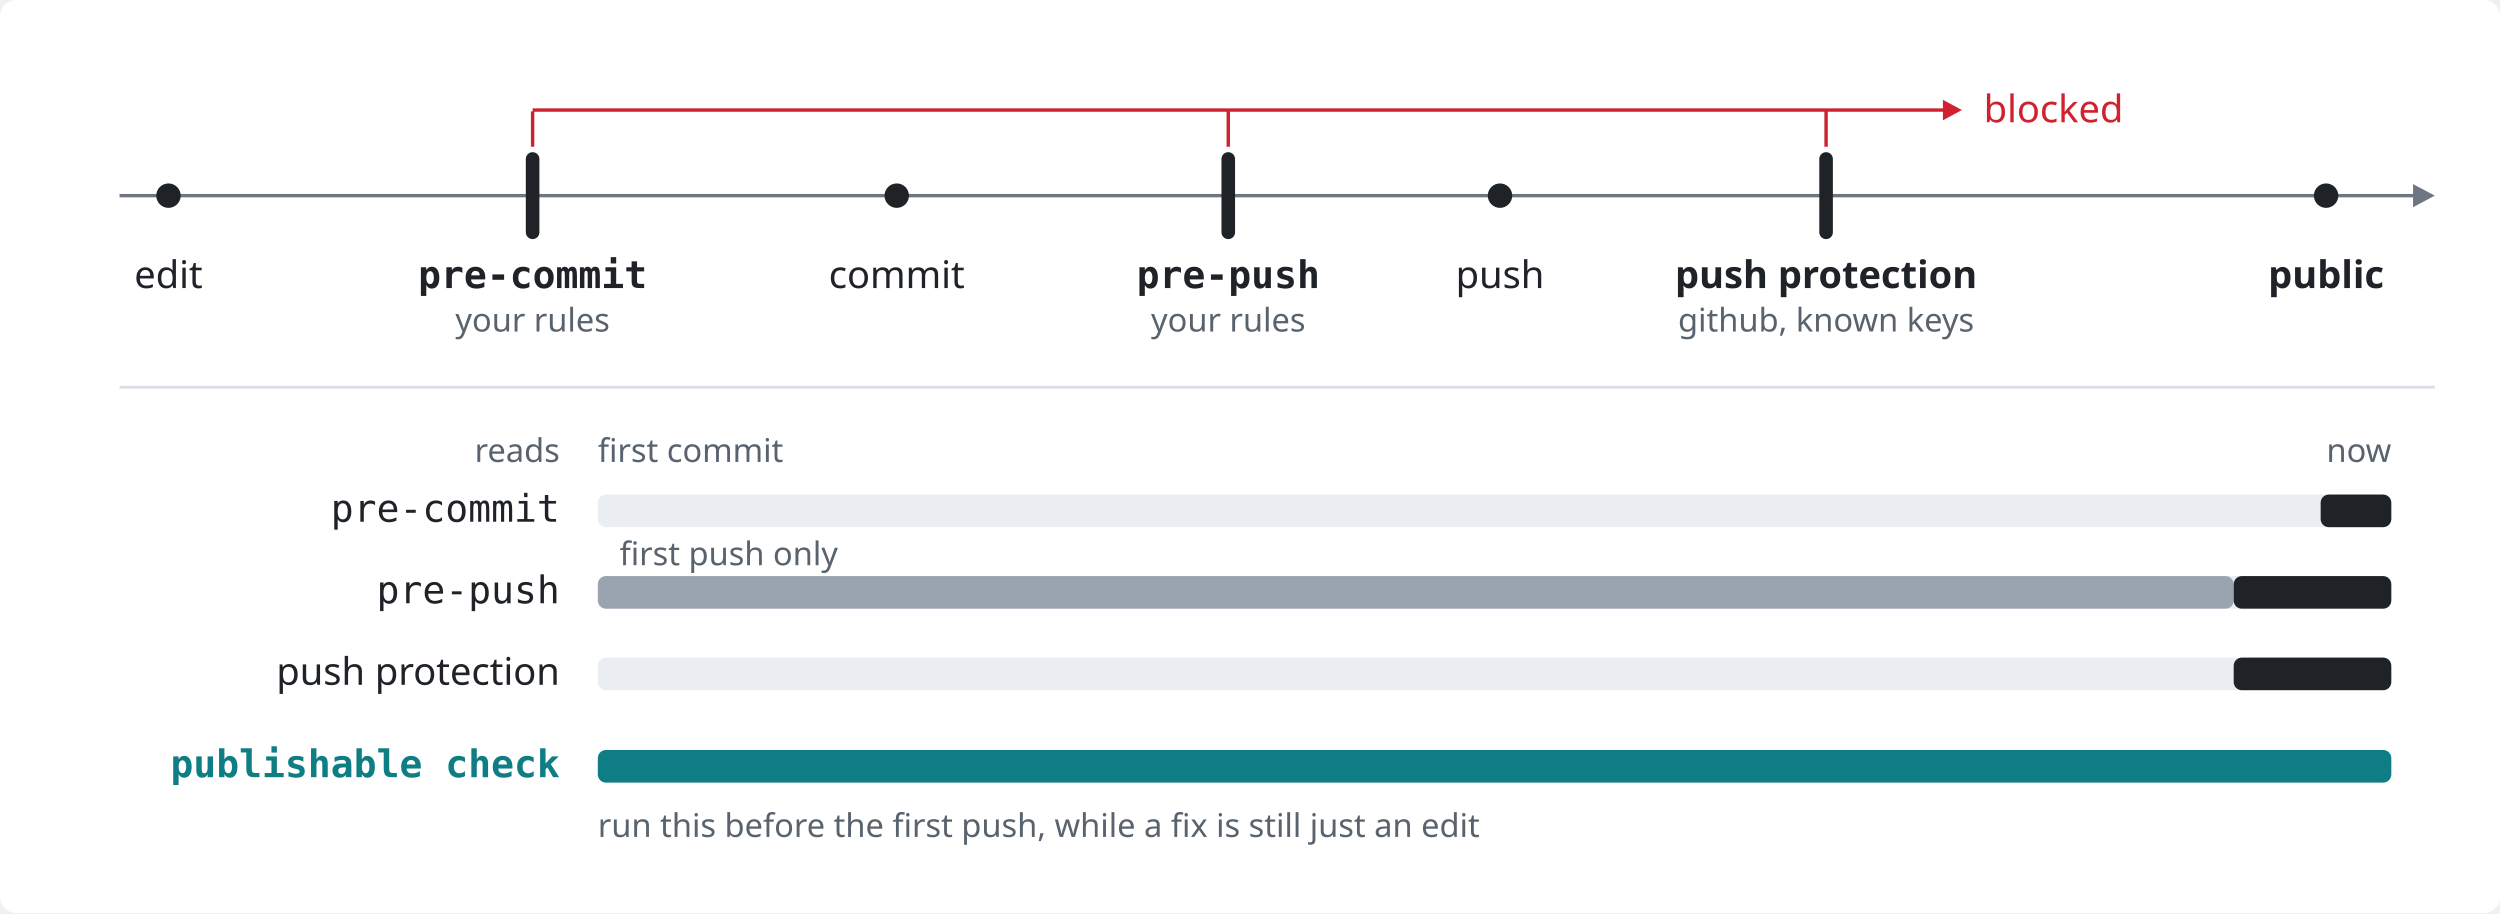
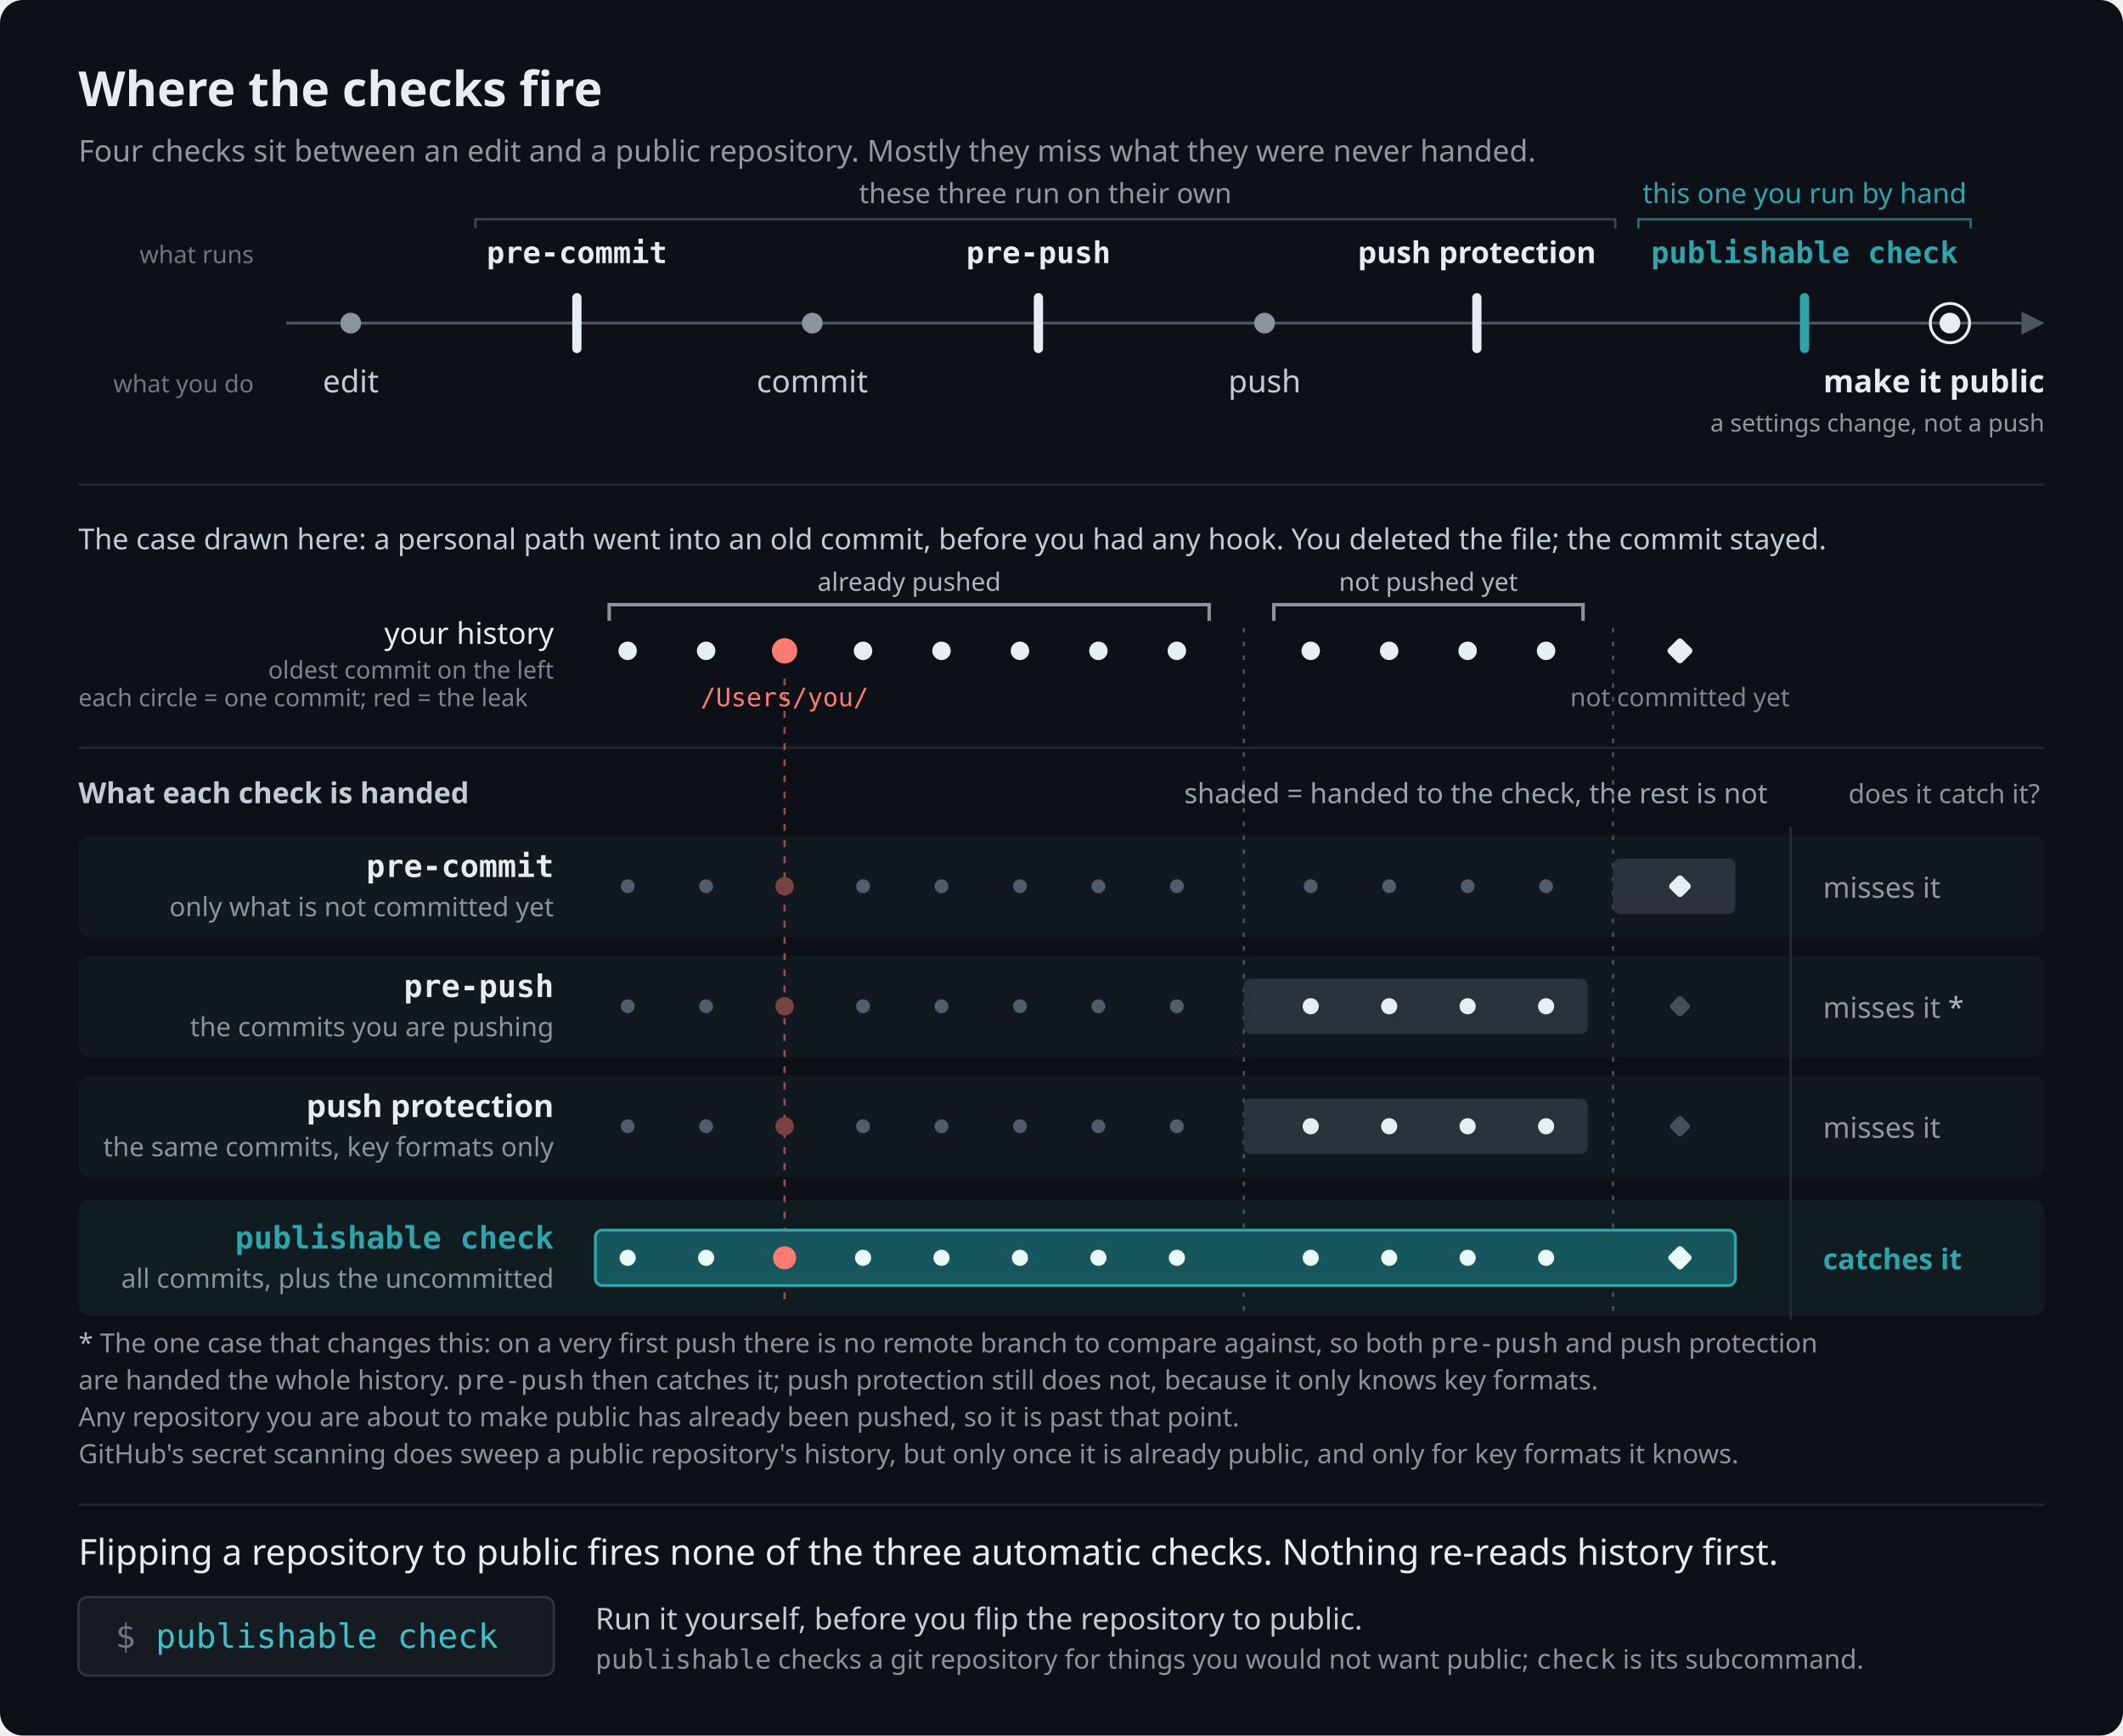
- <svg xmlns="http://www.w3.org/2000/svg" width="920" height="336" viewBox="0 0 920 336" role="img" aria-labelledby="ttl dsc" font-family="-apple-system, BlinkMacSystemFont, 'Segoe UI', 'Noto Sans', Helvetica, Arial, sans-serif">
+ <svg xmlns="http://www.w3.org/2000/svg" width="920" height="752" viewBox="0 0 920 752" role="img" aria-labelledby="ttl dsc" font-family="-apple-system, BlinkMacSystemFont, 'Segoe UI', 'Noto Sans', Helvetica, Arial, sans-serif">
  <style>
- @media (prefers-color-scheme: dark) {
-   .bg  { fill:   #0d1117 }
-   .ink { fill:   #e6edf3 }
-   .mut { fill:   #9198a1 }
-   .lin { stroke: #7d8590 }
-   .lnf { fill:   #7d8590 }
-   .dgr { fill:   #ff7b72 }
-   .dgs { stroke: #ff7b72 }
-   .acc { fill:   #2ea4ac }
-   .rul { stroke: #30363d }
-   .trf { fill:   #21262d }
-   .mid { fill:   #545c66 }
- }
+ .m{font-family:ui-monospace,SFMono-Regular,'SF Mono',Menlo,Consolas,'DejaVu Sans Mono',monospace;font-variant-ligatures:none;font-feature-settings:"liga" 0,"calt" 0}
</style>
-   <rect class="bg" x="0" y="0" width="920" height="336" rx="6" fill="#ffffff" />
-   <path class="dgs" d="M196 54V41M452 54V41M672 54V41M196 40.5H716" fill="none" stroke="#cf222e" stroke-width="1.25" />
-   <path class="dgr" d="M722 40.5l-7-3.75v7.5z" fill="#cf222e" />
-   <text class="dgr" x="730" y="45" font-size="14" fill="#cf222e">blocked</text>
-   <path class="lin" d="M44 72H889" fill="none" stroke="#6e7781" stroke-width="1.25" />
-   <path class="lnf" d="M896 72l-8-4.25v8.5z" fill="#6e7781" />
-   <g class="ink" fill="#1f2328">
-     <circle cx="62" cy="72" r="4.5" />
-     <circle cx="330" cy="72" r="4.5" />
-     <circle cx="552" cy="72" r="4.5" />
-     <circle cx="856" cy="72" r="4.5" />
-     <rect x="193.5" y="56" width="5" height="32" rx="2.5" />
-     <rect x="449.5" y="56" width="5" height="32" rx="2.5" />
-     <rect x="669.5" y="56" width="5" height="32" rx="2.5" />
+   <rect x="0" y="0" width="920" height="752" rx="10" fill="#0d1117" />
+   <text x="34" y="46" font-size="21" font-weight="600" fill="#e6edf3">Where the checks fire</text>
+   <text x="34" y="70" font-size="13" fill="#9198a1">Four checks sit between an edit and a public repository. Mostly they miss what they were never handed.</text>
+   <text x="110" y="114" text-anchor="end" font-size="10.5" fill="#6e7681">what runs</text>
+   <text x="110" y="170" text-anchor="end" font-size="10.5" fill="#6e7681">what you do</text>
+   <text x="453" y="88" text-anchor="middle" font-size="12" fill="#9198a1">these three run on their own</text>
+   <text x="782" y="88" text-anchor="middle" font-size="12" fill="#2ea4ac">this one you run by hand</text>
+   <path d="M206 99V95H700V99" fill="none" stroke="#3d444d" stroke-width="1" />
+   <path d="M710 99V95H854V99" fill="none" stroke="#2a6b70" stroke-width="1" />
+   <g text-anchor="middle" font-size="13" font-weight="600" fill="#e6edf3">
+     <text class="m" x="250" y="114">pre-commit</text>
+     <text class="m" x="450" y="114">pre-push</text>
+     <text x="640" y="114">push protection</text>
+     <text class="m" x="782" y="114" fill="#2ea4ac">publishable check</text>
  </g>
-   <g class="ink" fill="#1f2328" font-size="14" text-anchor="middle">
-     <text x="62" y="106">edit</text>
-     <text x="196" y="106" font-weight="600" font-family="ui-monospace, SFMono-Regular, 'SF Mono', Menlo, Consolas, 'DejaVu Sans Mono', monospace">pre-commit</text>
-     <text x="330" y="106">commit</text>
-     <text x="452" y="106" font-weight="600" font-family="ui-monospace, SFMono-Regular, 'SF Mono', Menlo, Consolas, 'DejaVu Sans Mono', monospace">pre-push</text>
-     <text x="552" y="106">push</text>
-     <text x="672" y="106" font-weight="600">push protection</text>
-     <text x="856" y="106" font-weight="600">public</text>
+   <path d="M124 140H876" fill="none" stroke="#4d5560" stroke-width="1.25" />
+   <path d="M886 140l-10-5v10z" fill="#4d5560" />
+   <g fill="#8b949e">
+     <circle cx="152" cy="140" r="4.5" />
+     <circle cx="352" cy="140" r="4.5" />
+     <circle cx="548" cy="140" r="4.5" />
  </g>
-   <g class="mut" fill="#59636e" font-size="12" text-anchor="middle">
-     <text x="196" y="122">your rules</text>
-     <text x="452" y="122">your rules</text>
-     <text x="672" y="122">github, known keys</text>
+   <circle cx="845" cy="140" r="8.5" fill="none" stroke="#e6edf3" stroke-width="1.25" />
+   <circle cx="845" cy="140" r="4.5" fill="#e6edf3" />
+   <g fill="#e6edf3">
+     <rect x="248" y="127" width="4" height="26" rx="2" />
+     <rect x="448" y="127" width="4" height="26" rx="2" />
+     <rect x="638" y="127" width="4" height="26" rx="2" />
  </g>
-   <path class="rul" d="M44 142.5H896" fill="none" stroke="#d8dee4" stroke-width="1" />
-   <g class="mut" fill="#59636e" font-size="12">
-     <text x="206" y="170" text-anchor="end">reads</text>
-     <text x="220" y="170">first commit</text>
-     <text x="880" y="170" text-anchor="end">now</text>
+   <rect x="780" y="127" width="4" height="26" rx="2" fill="#2ea4ac" />
+   <g text-anchor="middle" font-size="13.5" fill="#c3ccd6">
+     <text x="152" y="170">edit</text>
+     <text x="352" y="170">commit</text>
+     <text x="548" y="170">push</text>
  </g>
-   <g class="trf" fill="#eaeef2">
-     <rect x="220" y="182" width="660" height="12" rx="3" />
-     <rect x="220" y="212" width="660" height="12" rx="3" />
-     <rect x="220" y="242" width="660" height="12" rx="3" />
-     <rect x="220" y="276" width="660" height="12" rx="3" />
+   <text x="886" y="170" text-anchor="end" font-size="13.5" font-weight="600" fill="#e6edf3">make it public</text>
+   <text x="886" y="187" text-anchor="end" font-size="10.5" fill="#9198a1">a settings change, not a push</text>
+   <path d="M34 210H886" fill="none" stroke="#21262d" stroke-width="1" />
+   <text x="34" y="238" font-size="12.5" fill="#c3ccd6">The case drawn here: a personal path went into an old commit, before you had any hook. You deleted the file; the commit stayed.</text>
+   <text x="240" y="279" text-anchor="end" font-size="13" fill="#e6edf3">your history</text>
+   <text x="240" y="294" text-anchor="end" font-size="10.5" fill="#7d8590">oldest commit on the left</text>
+   <g fill="none" stroke="#8b949e" stroke-width="1.5">
+     <path d="M264 269V262H524V269" />
+     <path d="M552 269V262H686V269" />
  </g>
-   <rect class="mid" x="220" y="212" width="602" height="12" rx="3" fill="#9aa4b0" />
-   <text class="mut" x="228" y="208" font-size="12" fill="#59636e">first push only</text>
-   <g class="ink" fill="#1f2328">
-     <rect x="854" y="182" width="26" height="12" rx="3" />
-     <rect x="822" y="212" width="58" height="12" rx="3" />
-     <rect x="822" y="242" width="58" height="12" rx="3" />
+   <text x="394" y="256" text-anchor="middle" font-size="11" fill="#adb6c0">already pushed</text>
+   <text x="619" y="256" text-anchor="middle" font-size="11" fill="#adb6c0">not pushed yet</text>
+   <g fill="#e6edf3">
+     <circle cx="272" cy="282" r="4" />
+     <circle cx="306" cy="282" r="4" />
+     <circle cx="374" cy="282" r="4" />
+     <circle cx="408" cy="282" r="4" />
+     <circle cx="442" cy="282" r="4" />
+     <circle cx="476" cy="282" r="4" />
+     <circle cx="510" cy="282" r="4" />
+     <circle cx="568" cy="282" r="4" />
+     <circle cx="602" cy="282" r="4" />
+     <circle cx="636" cy="282" r="4" />
+     <circle cx="670" cy="282" r="4" />
  </g>
-   <rect class="acc" x="220" y="276" width="660" height="12" rx="3" fill="#0f7d84" />
-   <g font-size="14" text-anchor="end">
-     <text class="ink" x="206" y="192" fill="#1f2328" font-family="ui-monospace, SFMono-Regular, 'SF Mono', Menlo, Consolas, 'DejaVu Sans Mono', monospace">pre-commit</text>
-     <text class="ink" x="206" y="222" fill="#1f2328" font-family="ui-monospace, SFMono-Regular, 'SF Mono', Menlo, Consolas, 'DejaVu Sans Mono', monospace">pre-push</text>
-     <text class="ink" x="206" y="252" fill="#1f2328">push protection</text>
-     <text class="acc" x="206" y="286" fill="#0f7d84" font-weight="600" font-family="ui-monospace, SFMono-Regular, 'SF Mono', Menlo, Consolas, 'DejaVu Sans Mono', monospace">publishable check</text>
+   <circle cx="340" cy="282" r="5.5" fill="#ff7b72" />
+   <rect x="723.75" y="277.75" width="8.5" height="8.5" rx="1.5" fill="#e6edf3" transform="rotate(45 728 282)" />
+   <text class="m" x="340" y="306" text-anchor="middle" font-size="11" fill="#ff7b72">/Users/you/</text>
+   <text x="728" y="306" text-anchor="middle" font-size="11" fill="#7d8590">not committed yet</text>
+   <text x="34" y="306" font-size="10.5" fill="#7d8590">each circle = one commit; red = the leak</text>
+   <path d="M34 324H886" fill="none" stroke="#21262d" stroke-width="1" />
+   <text x="34" y="348" font-size="12.5" font-weight="600" fill="#c3ccd6">What each check is handed</text>
+   <text x="766" y="348" text-anchor="end" font-size="12" fill="#9aa4b0">shaded = handed to the check, the rest is not</text>
+   <text x="884" y="348" text-anchor="end" font-size="11.5" fill="#8b949e">does it catch it?</text>
+   <g fill="#12181f">
+     <rect x="34" y="362" width="852" height="44" rx="5" />
+     <rect x="34" y="414" width="852" height="44" rx="5" />
+     <rect x="34" y="466" width="852" height="44" rx="5" />
  </g>
-   <text class="mut" x="220" y="308" font-size="12" fill="#59636e">run this before the first push, while a fix is still just an edit</text>
+   <rect x="34" y="520" width="852" height="50" rx="5" fill="#101c20" />
+   <path d="M776 358V572" fill="none" stroke="#262c34" stroke-width="1" />
+   <g fill="none" stroke="#454e59" stroke-width="1" stroke-dasharray="2 4">
+     <path d="M539 272V570" />
+     <path d="M699 272V570" />
+   </g>
+   <path d="M340 294V566" fill="none" stroke="#ff7b72" stroke-width="1" stroke-dasharray="3 4" opacity="0.55" />
+   <text class="m" x="240" y="380" text-anchor="end" font-size="13.5" font-weight="600" fill="#e6edf3">pre-commit</text>
+   <text x="240" y="397" text-anchor="end" font-size="11.5" fill="#8b949e">only what is not committed yet</text>
+   <rect x="699" y="372" width="53" height="24" rx="3" fill="#2b323c" />
+   <g fill="#525d6b">
+     <circle cx="272" cy="384" r="3" />
+     <circle cx="306" cy="384" r="3" />
+     <circle cx="374" cy="384" r="3" />
+     <circle cx="408" cy="384" r="3" />
+     <circle cx="442" cy="384" r="3" />
+     <circle cx="476" cy="384" r="3" />
+     <circle cx="510" cy="384" r="3" />
+     <circle cx="568" cy="384" r="3" />
+     <circle cx="602" cy="384" r="3" />
+     <circle cx="636" cy="384" r="3" />
+     <circle cx="670" cy="384" r="3" />
+   </g>
+   <circle cx="340" cy="384" r="4" fill="#7a4340" />
+   <rect x="724.25" y="380.25" width="7.5" height="7.5" rx="1.5" fill="#e6edf3" transform="rotate(45 728 384)" />
+   <text x="790" y="389" font-size="12.5" fill="#9198a1">misses it</text>
+   <text class="m" x="240" y="432" text-anchor="end" font-size="13.5" font-weight="600" fill="#e6edf3">pre-push</text>
+   <text x="240" y="449" text-anchor="end" font-size="11.5" fill="#8b949e">the commits you are pushing</text>
+   <rect x="539" y="424" width="149" height="24" rx="3" fill="#2b323c" />
+   <g fill="#525d6b">
+     <circle cx="272" cy="436" r="3" />
+     <circle cx="306" cy="436" r="3" />
+     <circle cx="374" cy="436" r="3" />
+     <circle cx="408" cy="436" r="3" />
+     <circle cx="442" cy="436" r="3" />
+     <circle cx="476" cy="436" r="3" />
+     <circle cx="510" cy="436" r="3" />
+   </g>
+   <g fill="#e6edf3">
+     <circle cx="568" cy="436" r="3.5" />
+     <circle cx="602" cy="436" r="3.5" />
+     <circle cx="636" cy="436" r="3.5" />
+     <circle cx="670" cy="436" r="3.5" />
+   </g>
+   <circle cx="340" cy="436" r="4" fill="#7a4340" />
+   <rect x="724.5" y="432.5" width="7" height="7" rx="1.5" fill="#464e5a" transform="rotate(45 728 436)" />
+   <text x="790" y="441" font-size="12.5" fill="#9198a1">misses it <tspan fill="#adb6c0">*</tspan>
+   </text>
+   <text x="240" y="484" text-anchor="end" font-size="13.5" font-weight="600" fill="#e6edf3">push protection</text>
+   <text x="240" y="501" text-anchor="end" font-size="11.5" fill="#8b949e">the same commits, key formats only</text>
+   <rect x="539" y="476" width="149" height="24" rx="3" fill="#2b323c" />
+   <g fill="#525d6b">
+     <circle cx="272" cy="488" r="3" />
+     <circle cx="306" cy="488" r="3" />
+     <circle cx="374" cy="488" r="3" />
+     <circle cx="408" cy="488" r="3" />
+     <circle cx="442" cy="488" r="3" />
+     <circle cx="476" cy="488" r="3" />
+     <circle cx="510" cy="488" r="3" />
+   </g>
+   <g fill="#e6edf3">
+     <circle cx="568" cy="488" r="3.5" />
+     <circle cx="602" cy="488" r="3.5" />
+     <circle cx="636" cy="488" r="3.5" />
+     <circle cx="670" cy="488" r="3.5" />
+   </g>
+   <circle cx="340" cy="488" r="4" fill="#7a4340" />
+   <rect x="724.5" y="484.5" width="7" height="7" rx="1.5" fill="#464e5a" transform="rotate(45 728 488)" />
+   <text x="790" y="493" font-size="12.5" fill="#9198a1">misses it</text>
+   <text class="m" x="240" y="541" text-anchor="end" font-size="13.5" font-weight="600" fill="#2ea4ac">publishable check</text>
+   <text x="240" y="558" text-anchor="end" font-size="11.5" fill="#8b949e">all commits, plus the uncommitted</text>
+   <rect x="258" y="533" width="494" height="24" rx="3" fill="#17565c" stroke="#2ea4ac" stroke-width="1.25" />
+   <g fill="#eafafb">
+     <circle cx="272" cy="545" r="3.5" />
+     <circle cx="306" cy="545" r="3.5" />
+     <circle cx="374" cy="545" r="3.5" />
+     <circle cx="408" cy="545" r="3.5" />
+     <circle cx="442" cy="545" r="3.5" />
+     <circle cx="476" cy="545" r="3.5" />
+     <circle cx="510" cy="545" r="3.5" />
+     <circle cx="568" cy="545" r="3.5" />
+     <circle cx="602" cy="545" r="3.5" />
+     <circle cx="636" cy="545" r="3.5" />
+     <circle cx="670" cy="545" r="3.5" />
+   </g>
+   <circle cx="340" cy="545" r="5" fill="#ff7b72" />
+   <rect x="724" y="541" width="8" height="8" rx="1.5" fill="#eafafb" transform="rotate(45 728 545)" />
+   <text x="790" y="550" font-size="12.5" font-weight="600" fill="#2ea4ac">catches it</text>
+   <g font-size="11.5" fill="#8b949e">
+     <text x="34" y="586">
+       <tspan fill="#adb6c0">*</tspan> The one case that changes this: on a very first push there is no remote branch to compare against, so both <tspan class="m">pre-push</tspan> and push protection</text>
+     <text x="34" y="602">are handed the whole history. <tspan class="m">pre-push</tspan> then catches it; push protection still does not, because it only knows key formats.</text>
+     <text x="34" y="618">Any repository you are about to make public has already been pushed, so it is past that point.</text>
+     <text x="34" y="634">GitHub's secret scanning does sweep a public repository's history, but only once it is already public, and only for key formats it knows.</text>
+   </g>
+   <path d="M34 652H886" fill="none" stroke="#21262d" stroke-width="1" />
+   <text x="34" y="678" font-size="15.5" fill="#e6edf3">Flipping a repository to public fires none of the three automatic checks. Nothing re-reads history first.</text>
+   <rect x="34" y="692" width="206" height="34" rx="4" fill="#161b22" stroke="#30363d" stroke-width="1" />
+   <text class="m" x="50" y="714" font-size="14.5" fill="#6e7681">$ <tspan fill="#3fc0c9">publishable check</tspan>
+   </text>
+   <text x="258" y="706" font-size="13" fill="#c3ccd6">Run it yourself, before you flip the repository to public.</text>
+   <text x="258" y="723" font-size="11.5" fill="#8b949e">
+     <tspan class="m">publishable</tspan> checks a git repository for things you would not want public; <tspan class="m">check</tspan> is its subcommand.</text>
</svg>
